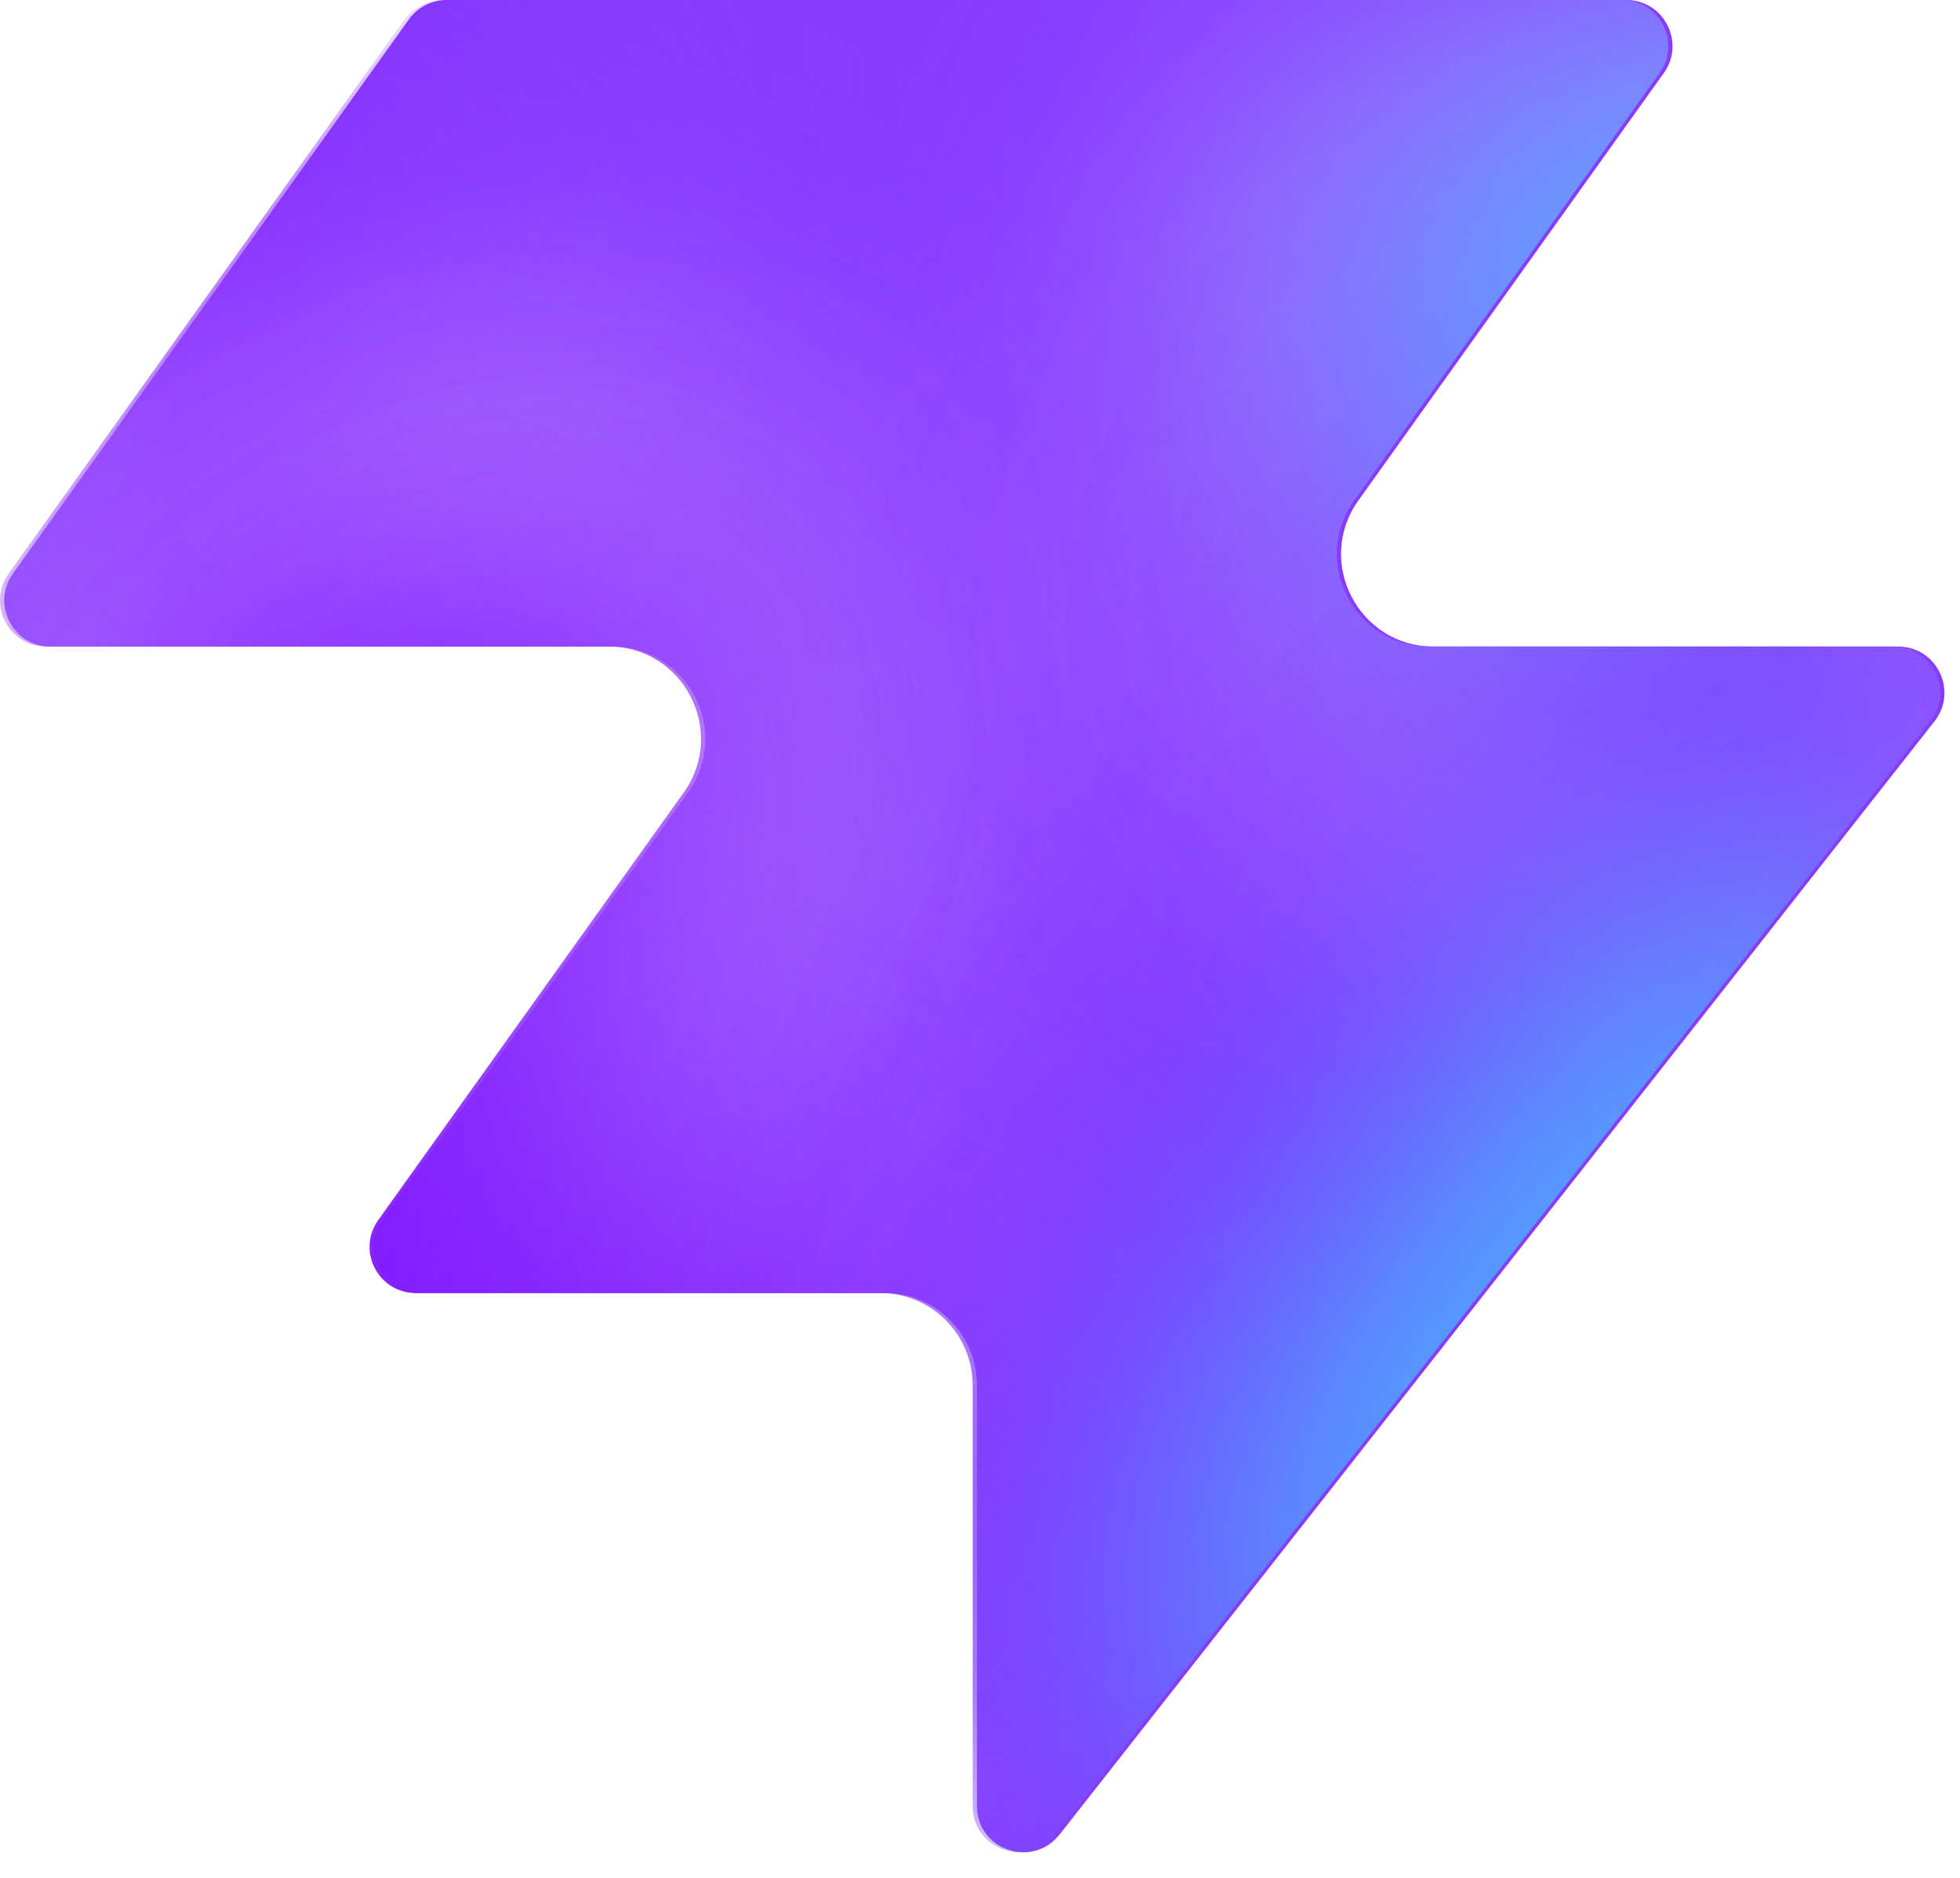
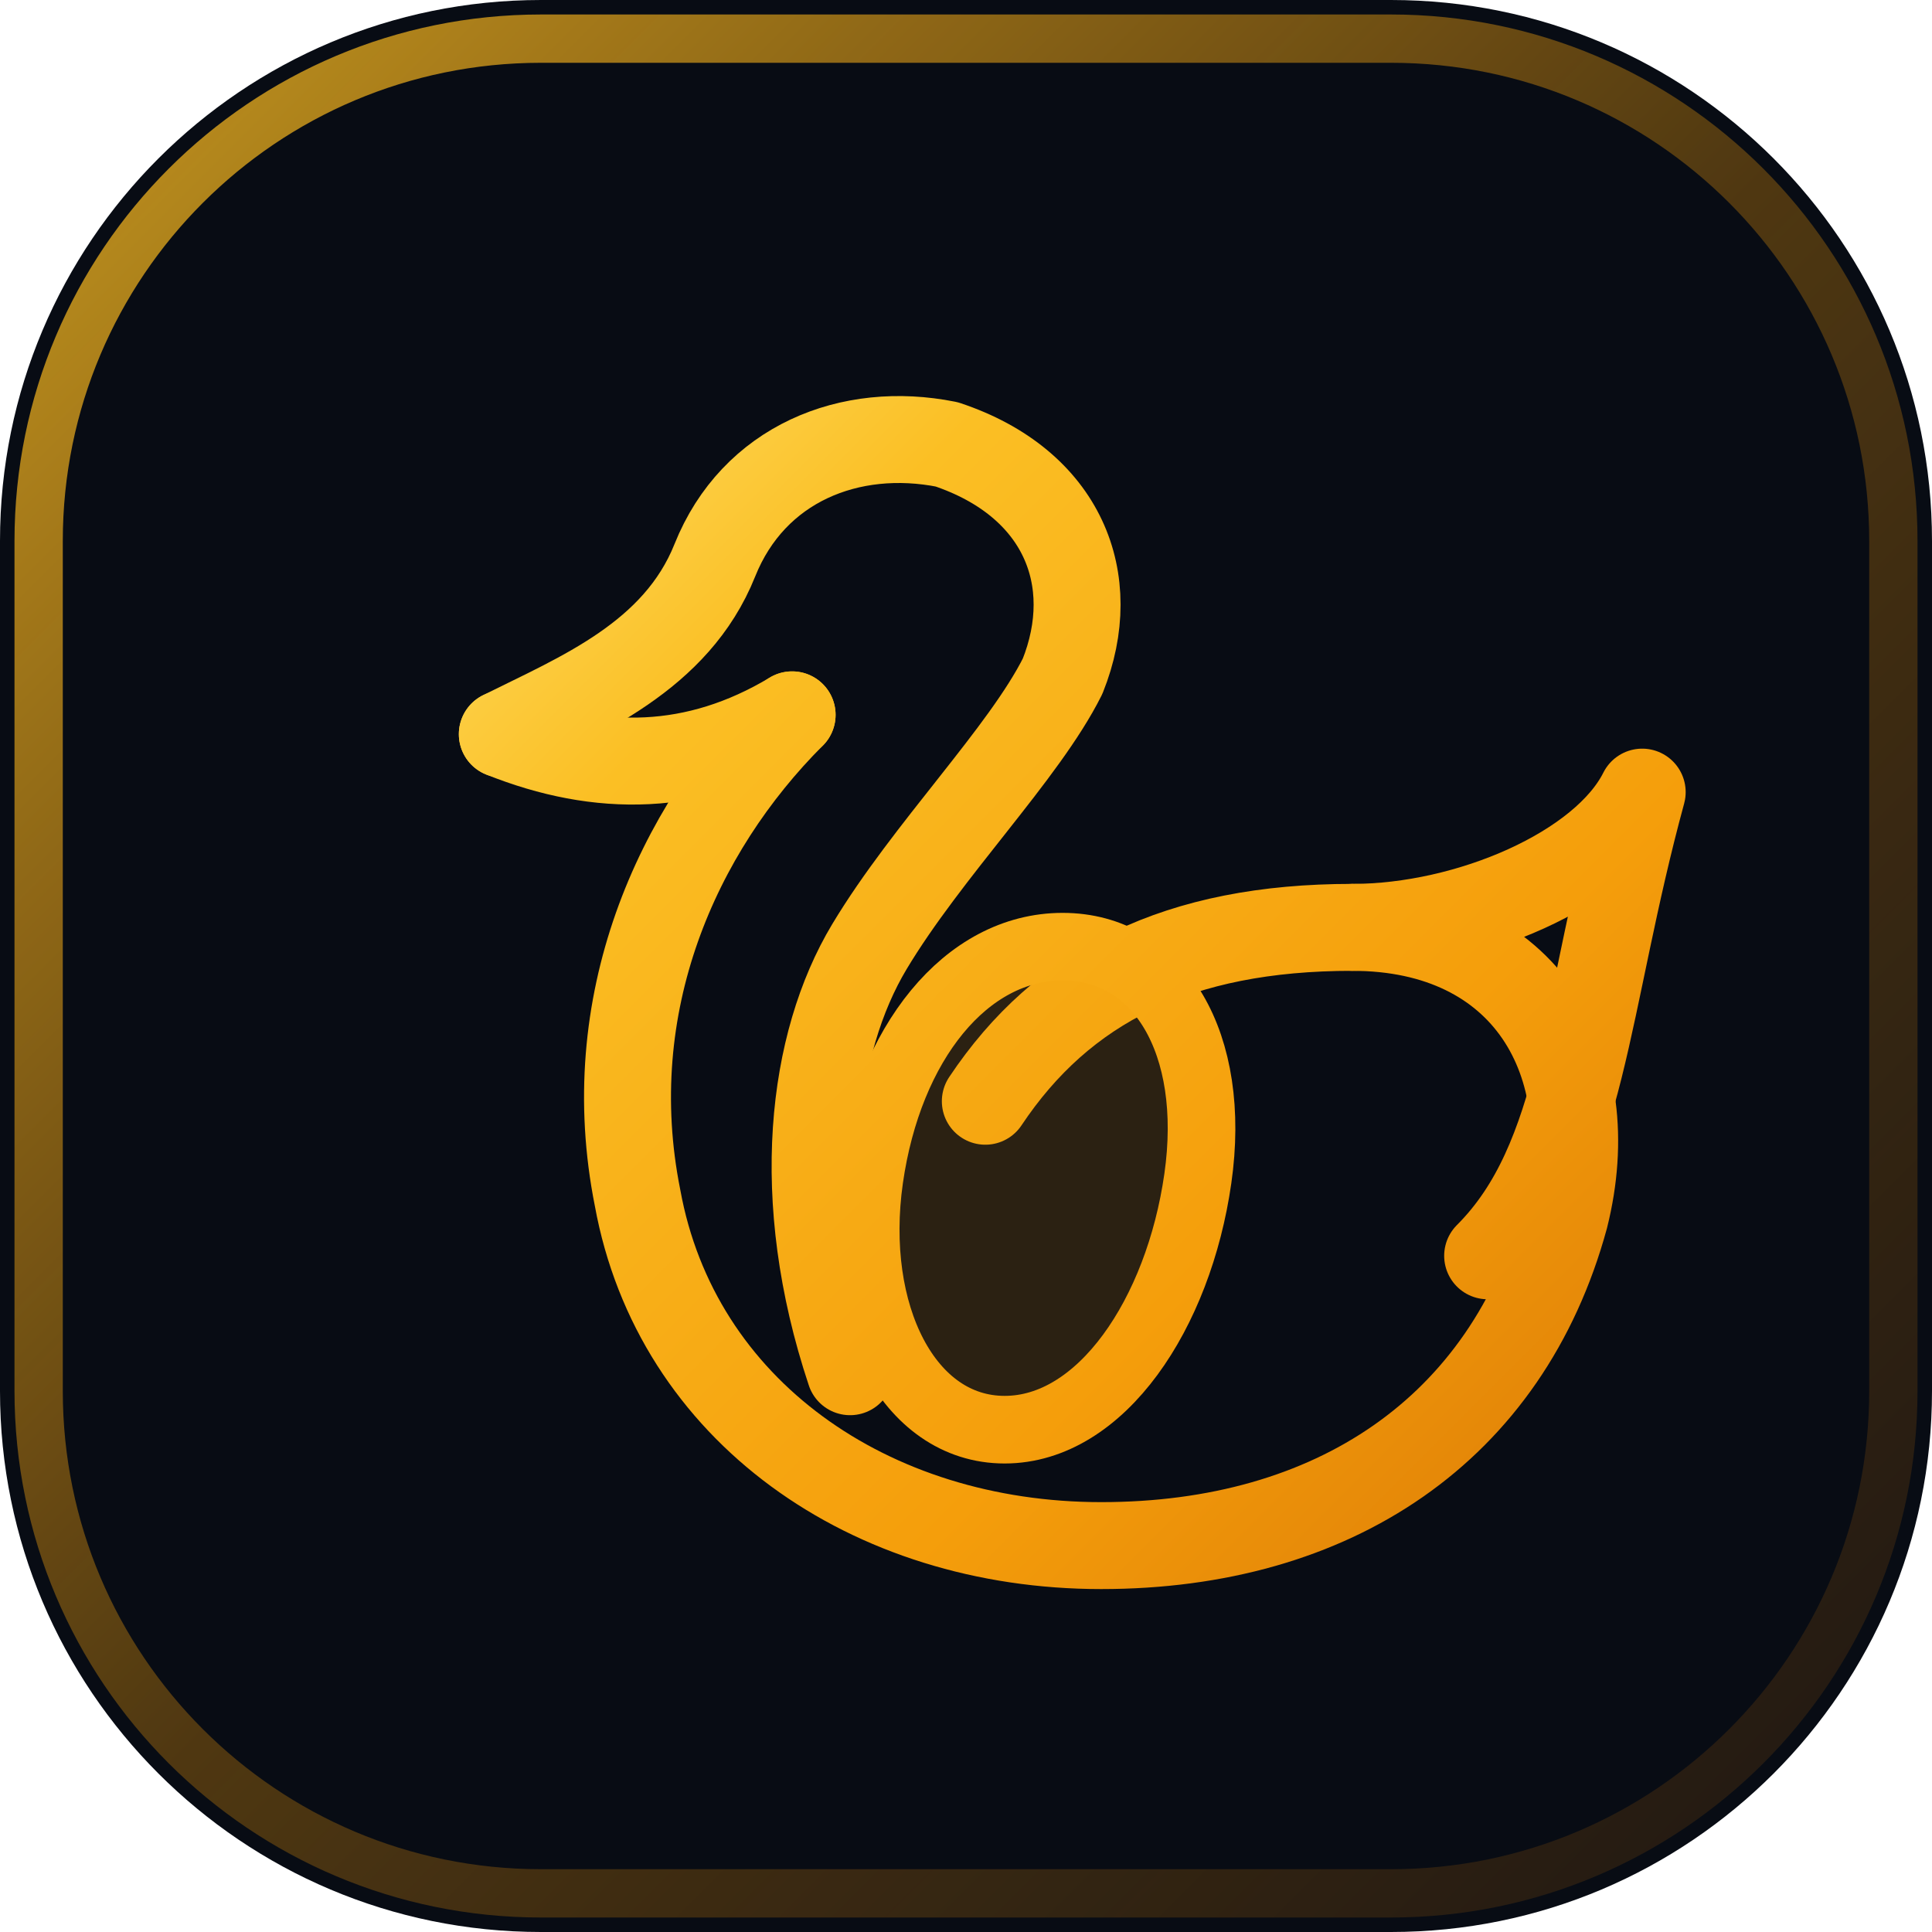
- <svg xmlns="http://www.w3.org/2000/svg" width="48" height="46" fill="none" viewBox="0 0 48 46">
-   <path fill="#863bff" d="M25.946 44.938c-.664.845-2.021.375-2.021-.698V33.937a2.26 2.26 0 0 0-2.262-2.262H10.287c-.92 0-1.456-1.04-.92-1.788l7.48-10.471c1.07-1.497 0-3.578-1.842-3.578H1.237c-.92 0-1.456-1.04-.92-1.788L10.013.474c.214-.297.556-.474.92-.474h28.894c.92 0 1.456 1.04.92 1.788l-7.48 10.471c-1.07 1.498 0 3.579 1.842 3.579h11.377c.943 0 1.473 1.088.89 1.83L25.947 44.94z" style="fill:#863bff;fill:color(display-p3 .525 .23 1);fill-opacity:1" />
-   <mask id="a" width="48" height="46" x="0" y="0" maskUnits="userSpaceOnUse" style="mask-type:alpha">
-     <path fill="#000" d="M25.842 44.938c-.664.844-2.021.375-2.021-.698V33.937a2.26 2.26 0 0 0-2.262-2.262H10.183c-.92 0-1.456-1.04-.92-1.788l7.48-10.471c1.07-1.498 0-3.579-1.842-3.579H1.133c-.92 0-1.456-1.04-.92-1.787L9.91.473c.214-.297.556-.474.92-.474h28.894c.92 0 1.456 1.04.92 1.788l-7.48 10.471c-1.07 1.498 0 3.578 1.842 3.578h11.377c.943 0 1.473 1.088.89 1.832L25.843 44.94z" style="fill:#000;fill-opacity:1" />
-   </mask>
-   <g mask="url(#a)">
-     <g filter="url(#b)">
-       <ellipse cx="5.508" cy="14.704" fill="#ede6ff" rx="5.508" ry="14.704" style="fill:#ede6ff;fill:color(display-p3 .927 .903 1);fill-opacity:1" transform="matrix(.00324 1 1 -.00324 -4.47 31.516)" />
-     </g>
-     <g filter="url(#c)">
-       <ellipse cx="10.399" cy="29.851" fill="#ede6ff" rx="10.399" ry="29.851" style="fill:#ede6ff;fill:color(display-p3 .927 .903 1);fill-opacity:1" transform="matrix(.00324 1 1 -.00324 -39.328 7.883)" />
-     </g>
-     <g filter="url(#d)">
-       <ellipse cx="5.508" cy="30.487" fill="#7e14ff" rx="5.508" ry="30.487" style="fill:#7e14ff;fill:color(display-p3 .492 .077 1);fill-opacity:1" transform="rotate(89.814 -25.913 -14.639)scale(1 -1)" />
-     </g>
-     <g filter="url(#e)">
-       <ellipse cx="5.508" cy="30.599" fill="#7e14ff" rx="5.508" ry="30.599" style="fill:#7e14ff;fill:color(display-p3 .492 .077 1);fill-opacity:1" transform="rotate(89.814 -32.644 -3.334)scale(1 -1)" />
-     </g>
-     <g filter="url(#f)">
-       <ellipse cx="5.508" cy="30.599" fill="#7e14ff" rx="5.508" ry="30.599" style="fill:#7e14ff;fill:color(display-p3 .492 .077 1);fill-opacity:1" transform="matrix(.00324 1 1 -.00324 -34.34 30.47)" />
-     </g>
-     <g filter="url(#g)">
-       <ellipse cx="14.072" cy="22.078" fill="#ede6ff" rx="14.072" ry="22.078" style="fill:#ede6ff;fill:color(display-p3 .927 .903 1);fill-opacity:1" transform="rotate(93.35 24.506 48.493)scale(-1 1)" />
-     </g>
-     <g filter="url(#h)">
-       <ellipse cx="3.47" cy="21.501" fill="#7e14ff" rx="3.47" ry="21.501" style="fill:#7e14ff;fill:color(display-p3 .492 .077 1);fill-opacity:1" transform="rotate(89.009 28.708 47.59)scale(-1 1)" />
-     </g>
-     <g filter="url(#i)">
-       <ellipse cx="3.47" cy="21.501" fill="#7e14ff" rx="3.47" ry="21.501" style="fill:#7e14ff;fill:color(display-p3 .492 .077 1);fill-opacity:1" transform="rotate(89.009 28.708 47.59)scale(-1 1)" />
-     </g>
-     <g filter="url(#j)">
-       <ellipse cx=".387" cy="8.972" fill="#7e14ff" rx="4.407" ry="29.108" style="fill:#7e14ff;fill:color(display-p3 .492 .077 1);fill-opacity:1" transform="rotate(39.51 .387 8.972)" />
-     </g>
-     <g filter="url(#k)">
-       <ellipse cx="47.523" cy="-6.092" fill="#7e14ff" rx="4.407" ry="29.108" style="fill:#7e14ff;fill:color(display-p3 .492 .077 1);fill-opacity:1" transform="rotate(37.892 47.523 -6.092)" />
-     </g>
-     <g filter="url(#l)">
-       <ellipse cx="41.412" cy="6.333" fill="#47bfff" rx="5.971" ry="9.665" style="fill:#47bfff;fill:color(display-p3 .28 .748 1);fill-opacity:1" transform="rotate(37.892 41.412 6.333)" />
-     </g>
-     <g filter="url(#m)">
-       <ellipse cx="-1.879" cy="38.332" fill="#7e14ff" rx="4.407" ry="29.108" style="fill:#7e14ff;fill:color(display-p3 .492 .077 1);fill-opacity:1" transform="rotate(37.892 -1.88 38.332)" />
-     </g>
-     <g filter="url(#n)">
-       <ellipse cx="-1.879" cy="38.332" fill="#7e14ff" rx="4.407" ry="29.108" style="fill:#7e14ff;fill:color(display-p3 .492 .077 1);fill-opacity:1" transform="rotate(37.892 -1.88 38.332)" />
-     </g>
-     <g filter="url(#o)">
-       <ellipse cx="35.651" cy="29.907" fill="#7e14ff" rx="4.407" ry="29.108" style="fill:#7e14ff;fill:color(display-p3 .492 .077 1);fill-opacity:1" transform="rotate(37.892 35.651 29.907)" />
-     </g>
-     <g filter="url(#p)">
-       <ellipse cx="38.418" cy="32.4" fill="#47bfff" rx="5.971" ry="15.297" style="fill:#47bfff;fill:color(display-p3 .28 .748 1);fill-opacity:1" transform="rotate(37.892 38.418 32.4)" />
-     </g>
+ <svg xmlns="http://www.w3.org/2000/svg" viewBox="0 0 100 100" fill="none">
+   <rect width="100" height="100" rx="28" fill="#080C14" />
+   <rect x="2" y="2" width="96" height="96" rx="26" stroke="url(#goldGlow)" stroke-width="2.5" />
+   <defs>
+     <linearGradient id="gold" x1="15" y1="15" x2="85" y2="85" gradientUnits="userSpaceOnUse">
+       <stop offset="0%" stop-color="#FEF08A" />
+       <stop offset="30%" stop-color="#FBBF24" />
+       <stop offset="70%" stop-color="#F59E0B" />
+       <stop offset="100%" stop-color="#D97706" />
+     </linearGradient>
+     <linearGradient id="goldGlow" x1="0" y1="0" x2="100" y2="100" gradientUnits="userSpaceOnUse">
+       <stop offset="0%" stop-color="#FBBF24" stop-opacity="0.8" />
+       <stop offset="50%" stop-color="#F59E0B" stop-opacity="0.3" />
+       <stop offset="100%" stop-color="#D97706" stop-opacity="0.1" />
+     </linearGradient>
+   </defs>
+   <g stroke="url(#gold)" stroke-width="4.5" stroke-linecap="round" stroke-linejoin="round" fill="none">
+     <path d="M 26 38 C 30 36 35 34 37 29 C 39 24 44 22 49 23 C 55 25 57 30 55 35 C 53 39 48 44 45 49 C 42 54 41 62 44 71" />
+     <path d="M 26 38 C 31 40 36 40 41 37" />
+     <path d="M 41 37 C 35 43 31 52 33 62 C 35 73 45 80 57 80 C 69 80 78 74 81 63 C 83 55 79 48 70 48 C 61 48 55 51 51 57" />
+     <path d="M 70 48 C 76 48 83 45 85 41 C 82 52 82 60 77 65" />
+     <path d="M 52 74 C 47 74 44 68 45 61 C 46 54 50 49 55 49 C 60 49 63 54 62 61 C 61 68 57 74 52 74 Z" stroke-width="3.5" fill="#F59E0B" fill-opacity="0.15" />
  </g>
-   <defs>
-     <filter id="b" width="60.045" height="41.654" x="-19.77" y="16.149" color-interpolation-filters="sRGB" filterUnits="userSpaceOnUse">
-       <feFlood flood-opacity="0" result="BackgroundImageFix" />
-       <feBlend in="SourceGraphic" in2="BackgroundImageFix" result="shape" />
-       <feGaussianBlur result="effect1_foregroundBlur_2002_17158" stdDeviation="7.659" />
-     </filter>
-     <filter id="c" width="90.34" height="51.437" x="-54.613" y="-7.533" color-interpolation-filters="sRGB" filterUnits="userSpaceOnUse">
-       <feFlood flood-opacity="0" result="BackgroundImageFix" />
-       <feBlend in="SourceGraphic" in2="BackgroundImageFix" result="shape" />
-       <feGaussianBlur result="effect1_foregroundBlur_2002_17158" stdDeviation="7.659" />
-     </filter>
-     <filter id="d" width="79.355" height="29.4" x="-49.64" y="2.03" color-interpolation-filters="sRGB" filterUnits="userSpaceOnUse">
-       <feFlood flood-opacity="0" result="BackgroundImageFix" />
-       <feBlend in="SourceGraphic" in2="BackgroundImageFix" result="shape" />
-       <feGaussianBlur result="effect1_foregroundBlur_2002_17158" stdDeviation="4.596" />
-     </filter>
-     <filter id="e" width="79.579" height="29.4" x="-45.045" y="20.029" color-interpolation-filters="sRGB" filterUnits="userSpaceOnUse">
-       <feFlood flood-opacity="0" result="BackgroundImageFix" />
-       <feBlend in="SourceGraphic" in2="BackgroundImageFix" result="shape" />
-       <feGaussianBlur result="effect1_foregroundBlur_2002_17158" stdDeviation="4.596" />
-     </filter>
-     <filter id="f" width="79.579" height="29.4" x="-43.513" y="21.178" color-interpolation-filters="sRGB" filterUnits="userSpaceOnUse">
-       <feFlood flood-opacity="0" result="BackgroundImageFix" />
-       <feBlend in="SourceGraphic" in2="BackgroundImageFix" result="shape" />
-       <feGaussianBlur result="effect1_foregroundBlur_2002_17158" stdDeviation="4.596" />
-     </filter>
-     <filter id="g" width="74.749" height="58.852" x="15.756" y="-17.901" color-interpolation-filters="sRGB" filterUnits="userSpaceOnUse">
-       <feFlood flood-opacity="0" result="BackgroundImageFix" />
-       <feBlend in="SourceGraphic" in2="BackgroundImageFix" result="shape" />
-       <feGaussianBlur result="effect1_foregroundBlur_2002_17158" stdDeviation="7.659" />
-     </filter>
-     <filter id="h" width="61.377" height="25.362" x="23.548" y="2.284" color-interpolation-filters="sRGB" filterUnits="userSpaceOnUse">
-       <feFlood flood-opacity="0" result="BackgroundImageFix" />
-       <feBlend in="SourceGraphic" in2="BackgroundImageFix" result="shape" />
-       <feGaussianBlur result="effect1_foregroundBlur_2002_17158" stdDeviation="4.596" />
-     </filter>
-     <filter id="i" width="61.377" height="25.362" x="23.548" y="2.284" color-interpolation-filters="sRGB" filterUnits="userSpaceOnUse">
-       <feFlood flood-opacity="0" result="BackgroundImageFix" />
-       <feBlend in="SourceGraphic" in2="BackgroundImageFix" result="shape" />
-       <feGaussianBlur result="effect1_foregroundBlur_2002_17158" stdDeviation="4.596" />
-     </filter>
-     <filter id="j" width="56.045" height="63.649" x="-27.636" y="-22.853" color-interpolation-filters="sRGB" filterUnits="userSpaceOnUse">
-       <feFlood flood-opacity="0" result="BackgroundImageFix" />
-       <feBlend in="SourceGraphic" in2="BackgroundImageFix" result="shape" />
-       <feGaussianBlur result="effect1_foregroundBlur_2002_17158" stdDeviation="4.596" />
-     </filter>
-     <filter id="k" width="54.814" height="64.646" x="20.116" y="-38.415" color-interpolation-filters="sRGB" filterUnits="userSpaceOnUse">
-       <feFlood flood-opacity="0" result="BackgroundImageFix" />
-       <feBlend in="SourceGraphic" in2="BackgroundImageFix" result="shape" />
-       <feGaussianBlur result="effect1_foregroundBlur_2002_17158" stdDeviation="4.596" />
-     </filter>
-     <filter id="l" width="33.541" height="35.313" x="24.641" y="-11.323" color-interpolation-filters="sRGB" filterUnits="userSpaceOnUse">
-       <feFlood flood-opacity="0" result="BackgroundImageFix" />
-       <feBlend in="SourceGraphic" in2="BackgroundImageFix" result="shape" />
-       <feGaussianBlur result="effect1_foregroundBlur_2002_17158" stdDeviation="4.596" />
-     </filter>
-     <filter id="m" width="54.814" height="64.646" x="-29.286" y="6.009" color-interpolation-filters="sRGB" filterUnits="userSpaceOnUse">
-       <feFlood flood-opacity="0" result="BackgroundImageFix" />
-       <feBlend in="SourceGraphic" in2="BackgroundImageFix" result="shape" />
-       <feGaussianBlur result="effect1_foregroundBlur_2002_17158" stdDeviation="4.596" />
-     </filter>
-     <filter id="n" width="54.814" height="64.646" x="-29.286" y="6.009" color-interpolation-filters="sRGB" filterUnits="userSpaceOnUse">
-       <feFlood flood-opacity="0" result="BackgroundImageFix" />
-       <feBlend in="SourceGraphic" in2="BackgroundImageFix" result="shape" />
-       <feGaussianBlur result="effect1_foregroundBlur_2002_17158" stdDeviation="4.596" />
-     </filter>
-     <filter id="o" width="54.814" height="64.646" x="8.244" y="-2.416" color-interpolation-filters="sRGB" filterUnits="userSpaceOnUse">
-       <feFlood flood-opacity="0" result="BackgroundImageFix" />
-       <feBlend in="SourceGraphic" in2="BackgroundImageFix" result="shape" />
-       <feGaussianBlur result="effect1_foregroundBlur_2002_17158" stdDeviation="4.596" />
-     </filter>
-     <filter id="p" width="39.409" height="43.623" x="18.713" y="10.588" color-interpolation-filters="sRGB" filterUnits="userSpaceOnUse">
-       <feFlood flood-opacity="0" result="BackgroundImageFix" />
-       <feBlend in="SourceGraphic" in2="BackgroundImageFix" result="shape" />
-       <feGaussianBlur result="effect1_foregroundBlur_2002_17158" stdDeviation="4.596" />
-     </filter>
-   </defs>
</svg>
